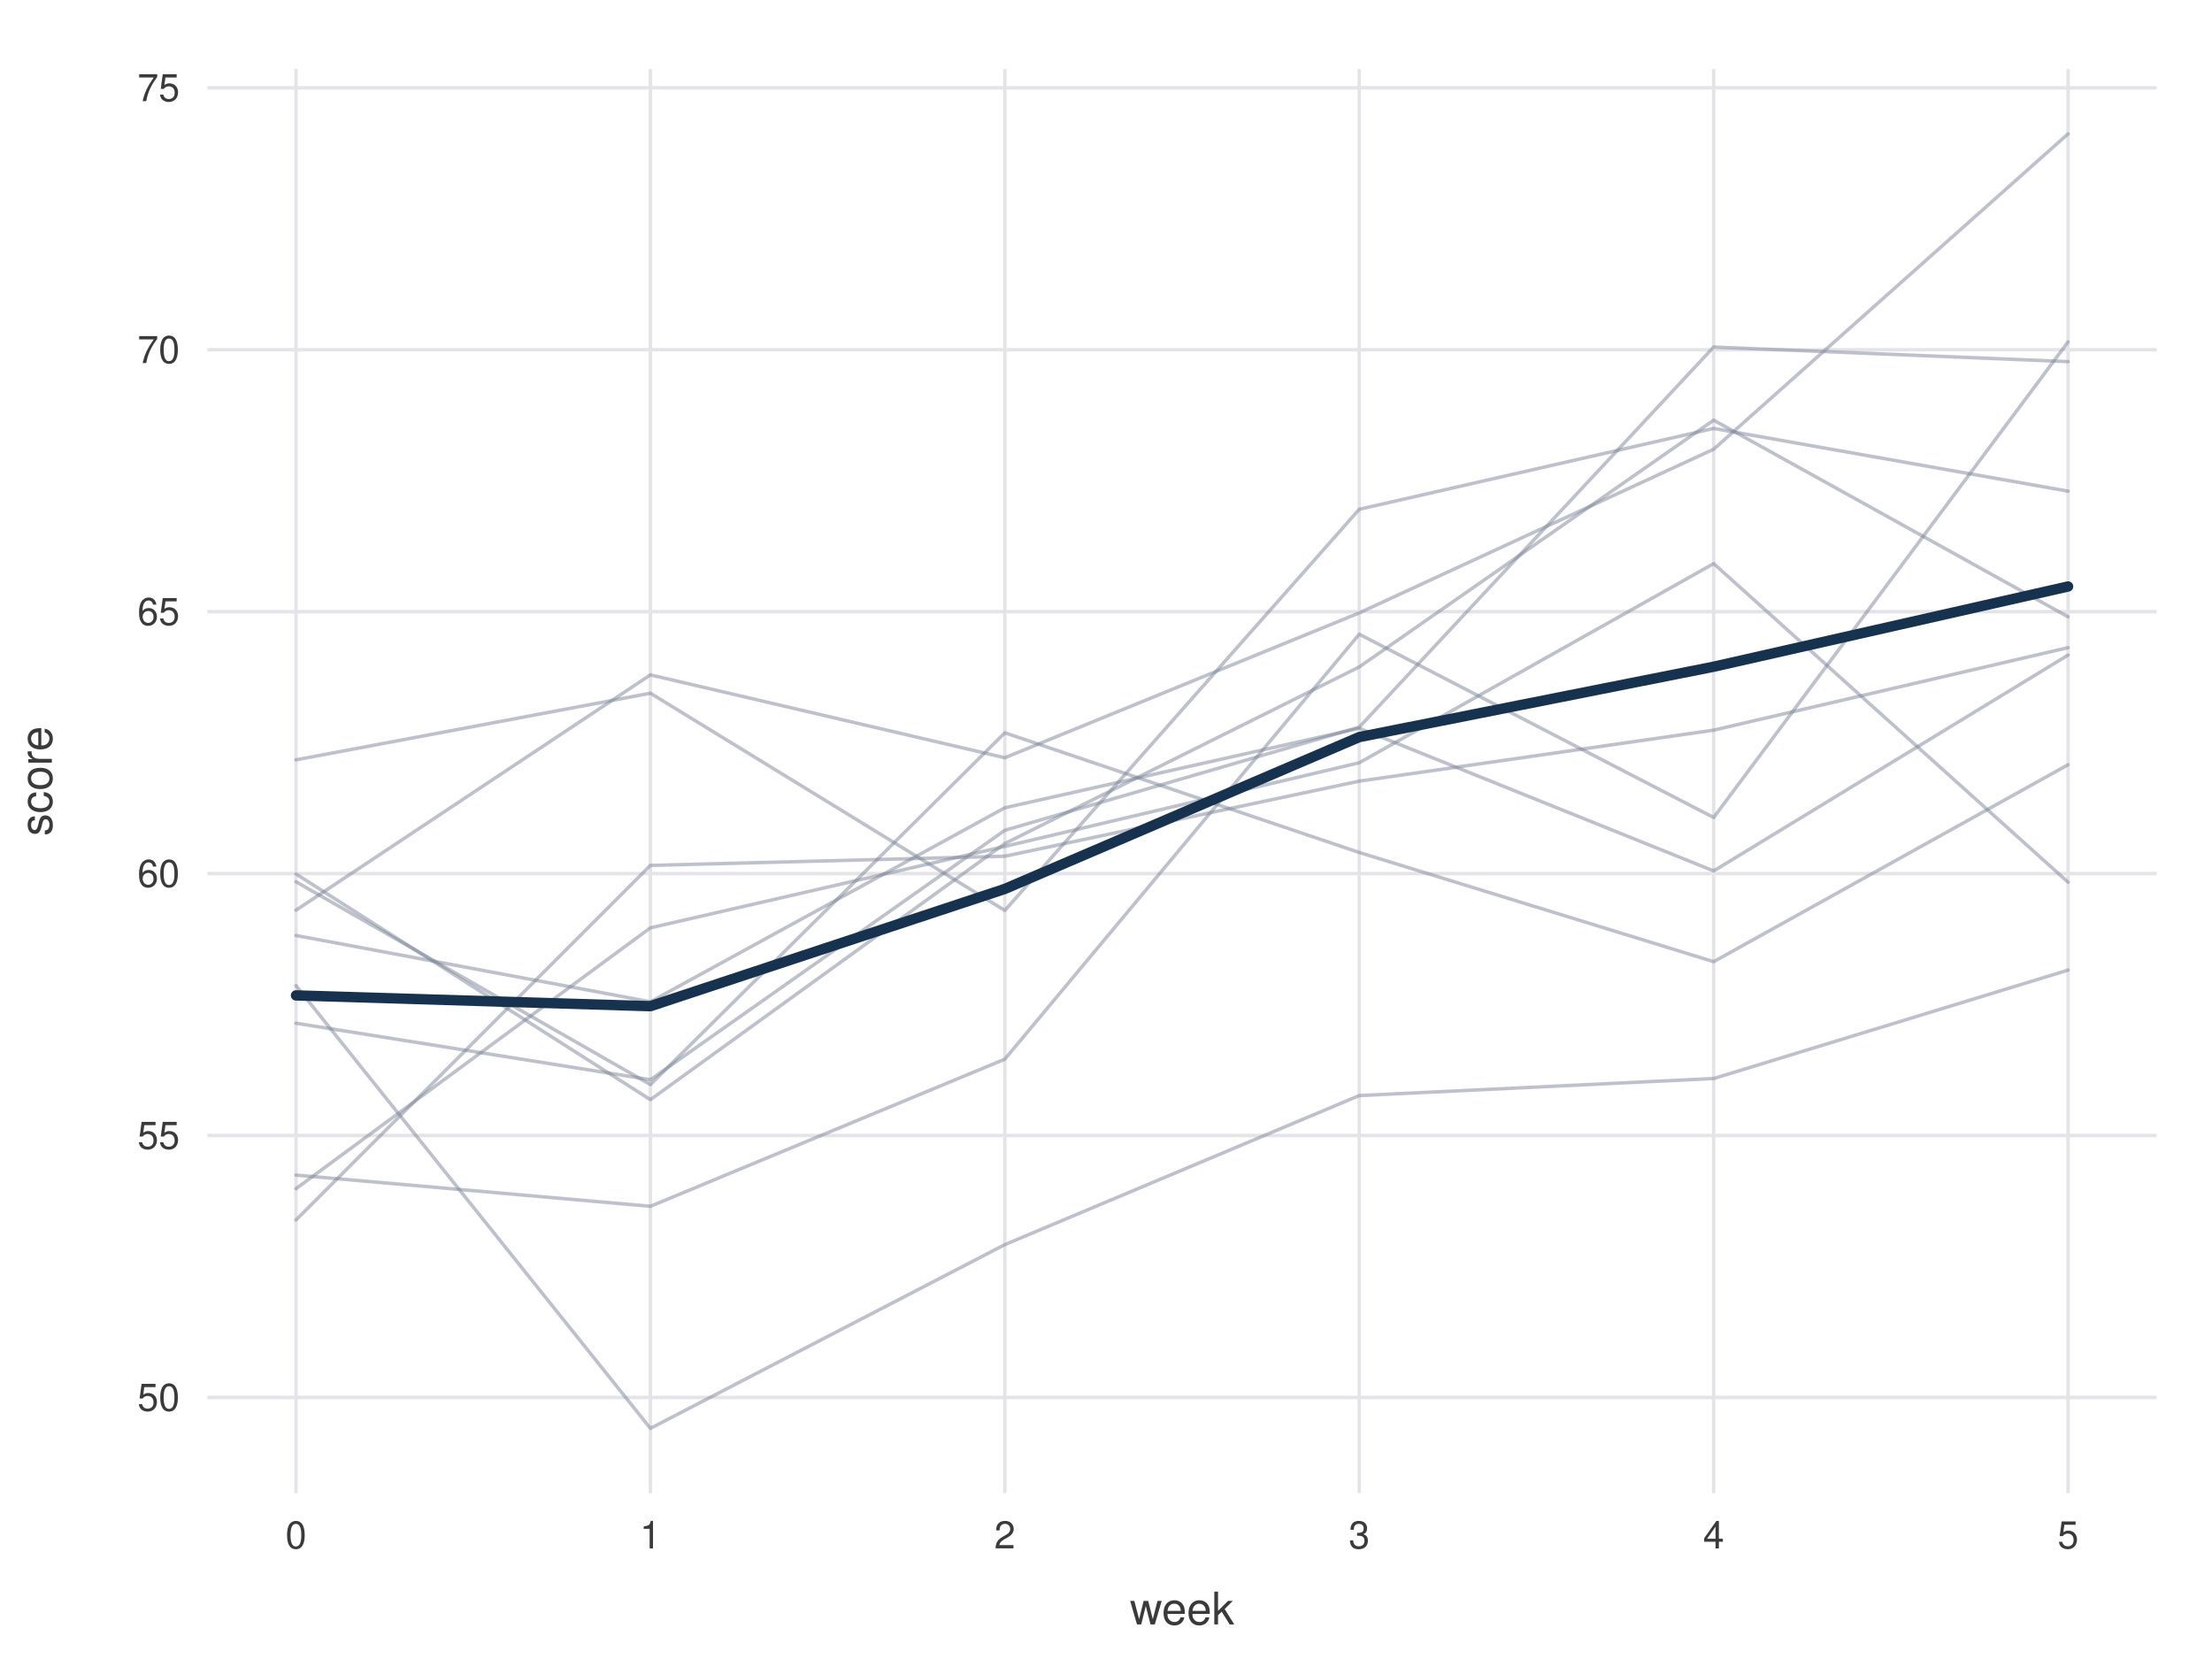
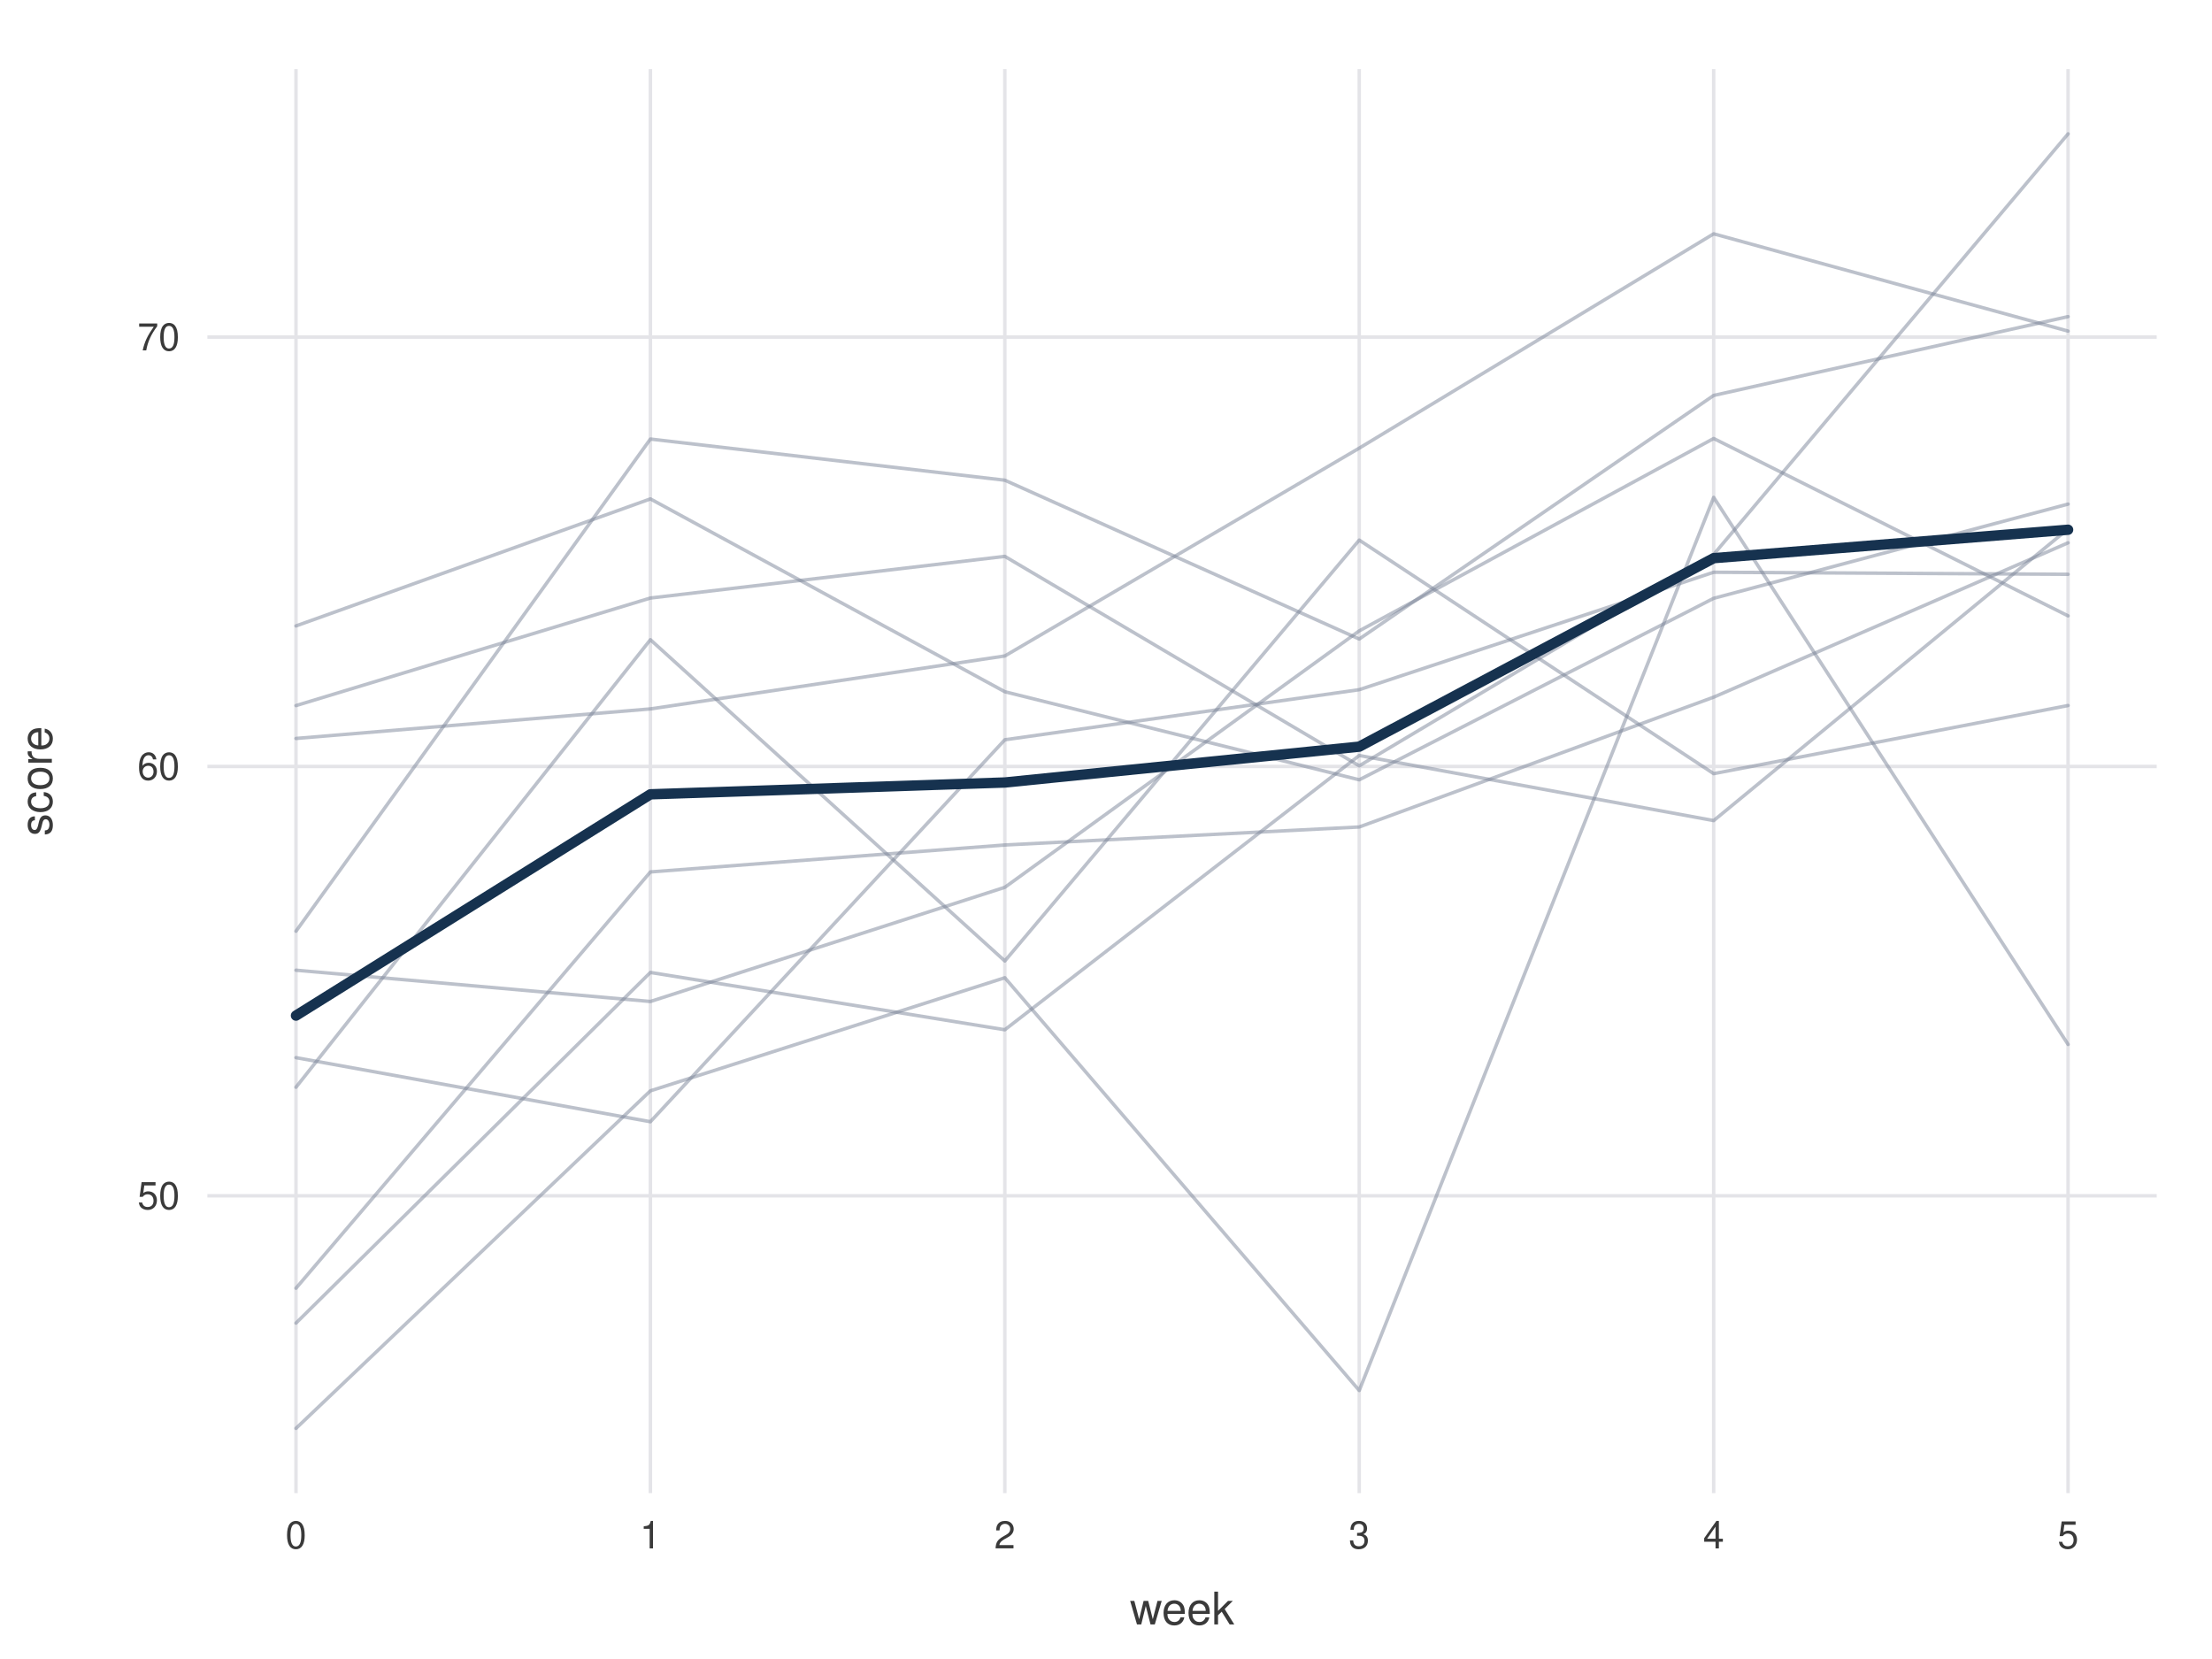
<svg xmlns="http://www.w3.org/2000/svg" width="640" height="480" viewBox="0 0 640 480" font-family="Helvetica, Arial, sans-serif">
  <rect x="0" y="0" width="640" height="480" fill="#FFFFFF" />
  <rect x="60" y="20" width="564" height="412" fill="#FFFFFF" />
  <line x1="85.64" y1="20" x2="85.64" y2="432" stroke="#E4E4E8" stroke-width="1" />
  <line x1="188.18" y1="20" x2="188.18" y2="432" stroke="#E4E4E8" stroke-width="1" />
  <line x1="290.73" y1="20" x2="290.73" y2="432" stroke="#E4E4E8" stroke-width="1" />
  <line x1="393.27" y1="20" x2="393.27" y2="432" stroke="#E4E4E8" stroke-width="1" />
  <line x1="495.82" y1="20" x2="495.82" y2="432" stroke="#E4E4E8" stroke-width="1" />
  <line x1="598.36" y1="20" x2="598.36" y2="432" stroke="#E4E4E8" stroke-width="1" />
-   <line x1="60" y1="404.33" x2="624" y2="404.33" stroke="#E4E4E8" stroke-width="1" />
-   <line x1="60" y1="328.54" x2="624" y2="328.54" stroke="#E4E4E8" stroke-width="1" />
-   <line x1="60" y1="252.76" x2="624" y2="252.76" stroke="#E4E4E8" stroke-width="1" />
-   <line x1="60" y1="176.98" x2="624" y2="176.98" stroke="#E4E4E8" stroke-width="1" />
-   <line x1="60" y1="101.19" x2="624" y2="101.19" stroke="#E4E4E8" stroke-width="1" />
-   <line x1="60" y1="25.41" x2="624" y2="25.41" stroke="#E4E4E8" stroke-width="1" />
+   <line x1="60" y1="345.98" x2="624" y2="345.98" stroke="#E4E4E8" stroke-width="1" />
+   <line x1="60" y1="221.76" x2="624" y2="221.76" stroke="#E4E4E8" stroke-width="1" />
+   <line x1="60" y1="97.53" x2="624" y2="97.53" stroke="#E4E4E8" stroke-width="1" />
  <clipPath id="panel1">
    <rect x="60" y="20" width="564" height="412" />
  </clipPath>
  <g clip-path="url(#panel1)">
-     <polyline points="85.64,285.17 188.18,413.27 290.73,360.11 393.27,316.98 495.82,312.05 598.36,280.68" fill="none" stroke="#7A8598" stroke-width="1" stroke-opacity="0.5" stroke-linejoin="round" stroke-linecap="round" />
-     <polyline points="85.64,339.99 188.18,349.02 290.73,306.45 393.27,183.5 495.82,236.53 598.36,98.92" fill="none" stroke="#7A8598" stroke-width="1" stroke-opacity="0.5" stroke-linejoin="round" stroke-linecap="round" />
-     <polyline points="85.64,255.12 188.18,313.81 290.73,212.02 393.27,246.65 495.82,278.24 598.36,221.26" fill="none" stroke="#7A8598" stroke-width="1" stroke-opacity="0.5" stroke-linejoin="round" stroke-linecap="round" />
-     <polyline points="85.64,343.92 188.18,268.45 290.73,244.89 393.27,220.69 495.82,163.07 598.36,255.25" fill="none" stroke="#7A8598" stroke-width="1" stroke-opacity="0.5" stroke-linejoin="round" stroke-linecap="round" />
-     <polyline points="85.64,270.66 188.18,289.85 290.73,233.71 393.27,210.7 495.82,251.99 598.36,189.53" fill="none" stroke="#7A8598" stroke-width="1" stroke-opacity="0.5" stroke-linejoin="round" stroke-linecap="round" />
-     <polyline points="85.64,352.98 188.18,250.39 290.73,247.73 393.27,226.01 495.82,211.25 598.36,187.38" fill="none" stroke="#7A8598" stroke-width="1" stroke-opacity="0.5" stroke-linejoin="round" stroke-linecap="round" />
-     <polyline points="85.64,252.87 188.18,318.17 290.73,244.07 393.27,192.97 495.82,121.57 598.36,178.46" fill="none" stroke="#7A8598" stroke-width="1" stroke-opacity="0.5" stroke-linejoin="round" stroke-linecap="round" />
-     <polyline points="85.64,296.05 188.18,312.4 290.73,240.23 393.27,210.39 495.82,100.41 598.36,104.63" fill="none" stroke="#7A8598" stroke-width="1" stroke-opacity="0.5" stroke-linejoin="round" stroke-linecap="round" />
-     <polyline points="85.64,263.35 188.18,195.27 290.73,219.24 393.27,177.33 495.82,129.97 598.36,38.73" fill="none" stroke="#7A8598" stroke-width="1" stroke-opacity="0.5" stroke-linejoin="round" stroke-linecap="round" />
-     <polyline points="85.64,219.85 188.18,200.57 290.73,263.42 393.27,147.35 495.82,123.96 598.36,142.11" fill="none" stroke="#7A8598" stroke-width="1" stroke-opacity="0.5" stroke-linejoin="round" stroke-linecap="round" />
-     <polyline points="85.64,288 188.18,291.12 290.73,257.19 393.27,213.26 495.82,192.9 598.36,169.69" fill="none" stroke="#16324F" stroke-width="3" stroke-opacity="1" stroke-linejoin="round" stroke-linecap="round" />
+     <polyline points="85.64,413.27 188.18,315.61 290.73,282.89 393.27,402.31 495.82,143.91 598.36,302.19" fill="none" stroke="#7A8598" stroke-width="1" stroke-opacity="0.5" stroke-linejoin="round" stroke-linecap="round" />
+     <polyline points="85.64,372.72 188.18,252.28 290.73,244.48 393.27,239.27 495.82,201.71 598.36,157.05" fill="none" stroke="#7A8598" stroke-width="1" stroke-opacity="0.5" stroke-linejoin="round" stroke-linecap="round" />
+     <polyline points="85.64,306.01 188.18,324.55 290.73,214.04 393.27,199.55 495.82,165.57 598.36,166.16" fill="none" stroke="#7A8598" stroke-width="1" stroke-opacity="0.5" stroke-linejoin="round" stroke-linecap="round" />
+     <polyline points="85.64,382.81 188.18,281.36 290.73,297.94 393.27,218.59 495.82,237.42 598.36,153.03" fill="none" stroke="#7A8598" stroke-width="1" stroke-opacity="0.5" stroke-linejoin="round" stroke-linecap="round" />
+     <polyline points="85.64,280.71 188.18,289.76 290.73,256.73 393.27,182.53 495.82,126.87 598.36,178.19" fill="none" stroke="#7A8598" stroke-width="1" stroke-opacity="0.5" stroke-linejoin="round" stroke-linecap="round" />
+     <polyline points="85.64,314.57 188.18,185.09 290.73,278.04 393.27,156.27 495.82,223.84 598.36,204.13" fill="none" stroke="#7A8598" stroke-width="1" stroke-opacity="0.5" stroke-linejoin="round" stroke-linecap="round" />
+     <polyline points="85.64,181.1 188.18,144.35 290.73,200.14 393.27,225.62 495.82,173.11 598.36,145.85" fill="none" stroke="#7A8598" stroke-width="1" stroke-opacity="0.5" stroke-linejoin="round" stroke-linecap="round" />
+     <polyline points="85.64,269.43 188.18,127.03 290.73,138.94 393.27,184.89 495.82,114.41 598.36,91.61" fill="none" stroke="#7A8598" stroke-width="1" stroke-opacity="0.5" stroke-linejoin="round" stroke-linecap="round" />
+     <polyline points="85.64,204.15 188.18,173.03 290.73,160.98 393.27,221.58 495.82,160.42 598.36,38.73" fill="none" stroke="#7A8598" stroke-width="1" stroke-opacity="0.5" stroke-linejoin="round" stroke-linecap="round" />
+     <polyline points="85.64,213.66 188.18,205.11 290.73,189.79 393.27,129.66 495.82,67.65 598.36,95.8" fill="none" stroke="#7A8598" stroke-width="1" stroke-opacity="0.5" stroke-linejoin="round" stroke-linecap="round" />
+     <polyline points="85.64,293.84 188.18,229.82 290.73,226.4 393.27,216.03 495.82,161.49 598.36,153.27" fill="none" stroke="#16324F" stroke-width="3" stroke-opacity="1" stroke-linejoin="round" stroke-linecap="round" />
  </g>
  <text x="85.64" y="448" text-anchor="middle" font-size="11" fill="#3A3A3A">0</text>
  <text x="188.18" y="448" text-anchor="middle" font-size="11" fill="#3A3A3A">1</text>
  <text x="290.73" y="448" text-anchor="middle" font-size="11" fill="#3A3A3A">2</text>
  <text x="393.27" y="448" text-anchor="middle" font-size="11" fill="#3A3A3A">3</text>
  <text x="495.82" y="448" text-anchor="middle" font-size="11" fill="#3A3A3A">4</text>
  <text x="598.36" y="448" text-anchor="middle" font-size="11" fill="#3A3A3A">5</text>
-   <text x="52" y="408.18" text-anchor="end" font-size="11" fill="#3A3A3A">50</text>
-   <text x="52" y="332.39" text-anchor="end" font-size="11" fill="#3A3A3A">55</text>
-   <text x="52" y="256.61" text-anchor="end" font-size="11" fill="#3A3A3A">60</text>
-   <text x="52" y="180.83" text-anchor="end" font-size="11" fill="#3A3A3A">65</text>
-   <text x="52" y="105.04" text-anchor="end" font-size="11" fill="#3A3A3A">70</text>
-   <text x="52" y="29.26" text-anchor="end" font-size="11" fill="#3A3A3A">75</text>
+   <text x="52" y="349.83" text-anchor="end" font-size="11" fill="#3A3A3A">50</text>
+   <text x="52" y="225.61" text-anchor="end" font-size="11" fill="#3A3A3A">60</text>
+   <text x="52" y="101.38" text-anchor="end" font-size="11" fill="#3A3A3A">70</text>
  <text x="342" y="470" text-anchor="middle" font-size="13" fill="#3A3A3A">week</text>
  <text x="15" y="226" transform="rotate(-90 15 226)" text-anchor="middle" font-size="13" fill="#3A3A3A">score</text>
</svg>
